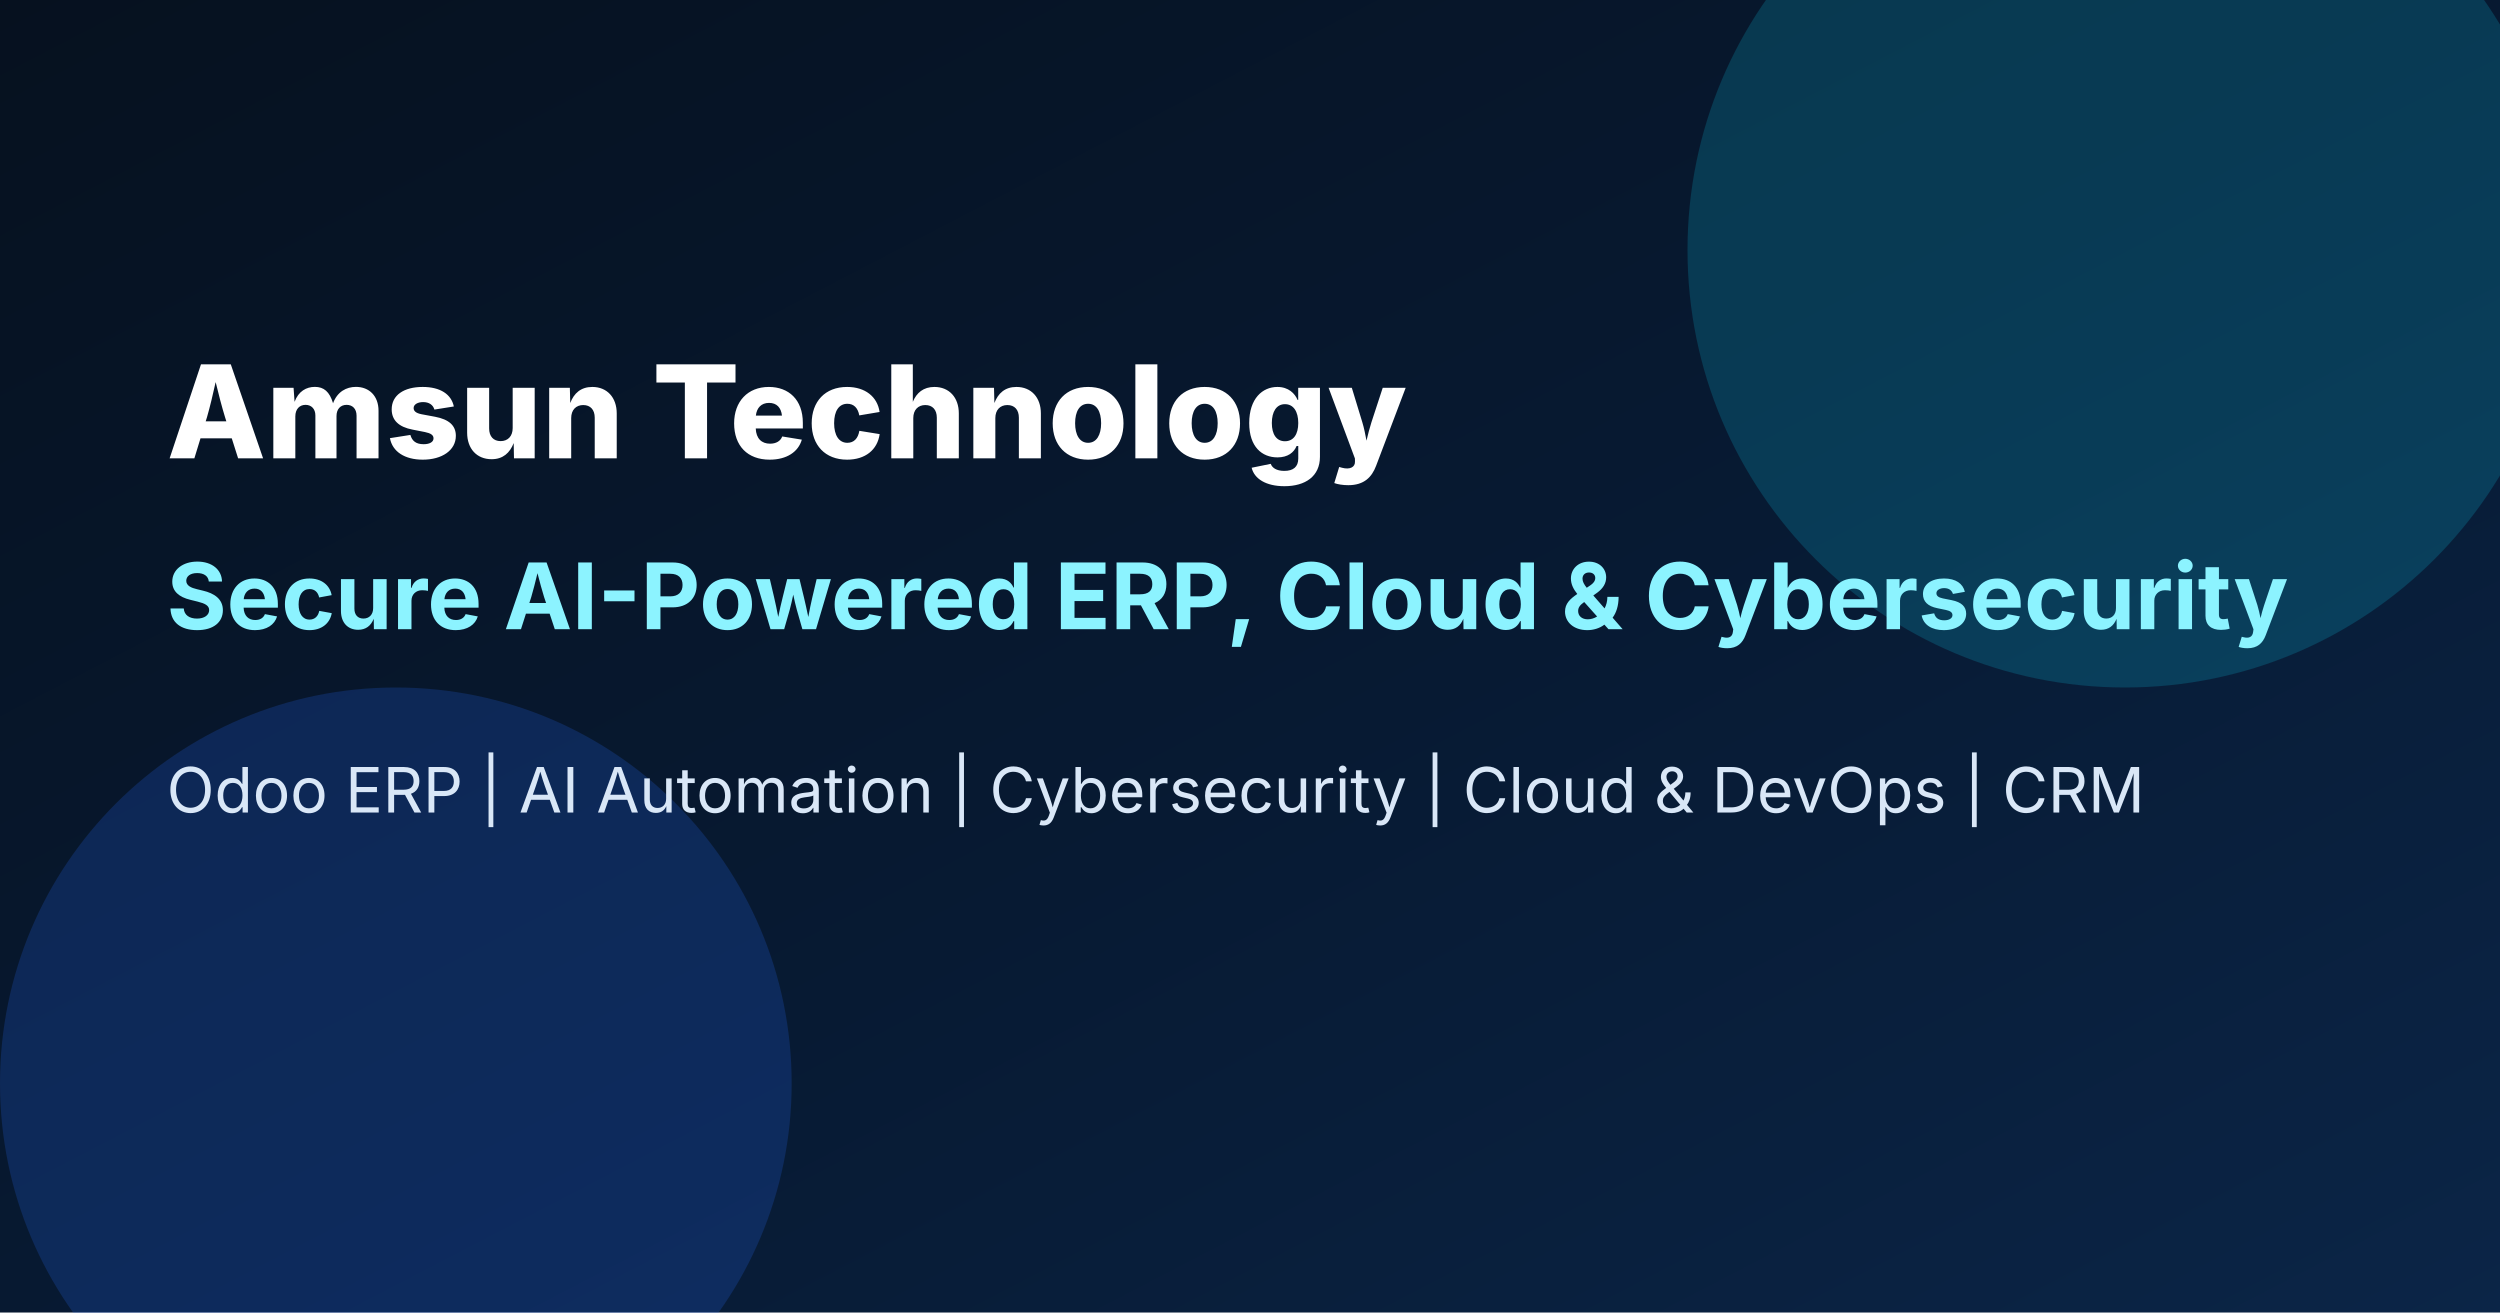
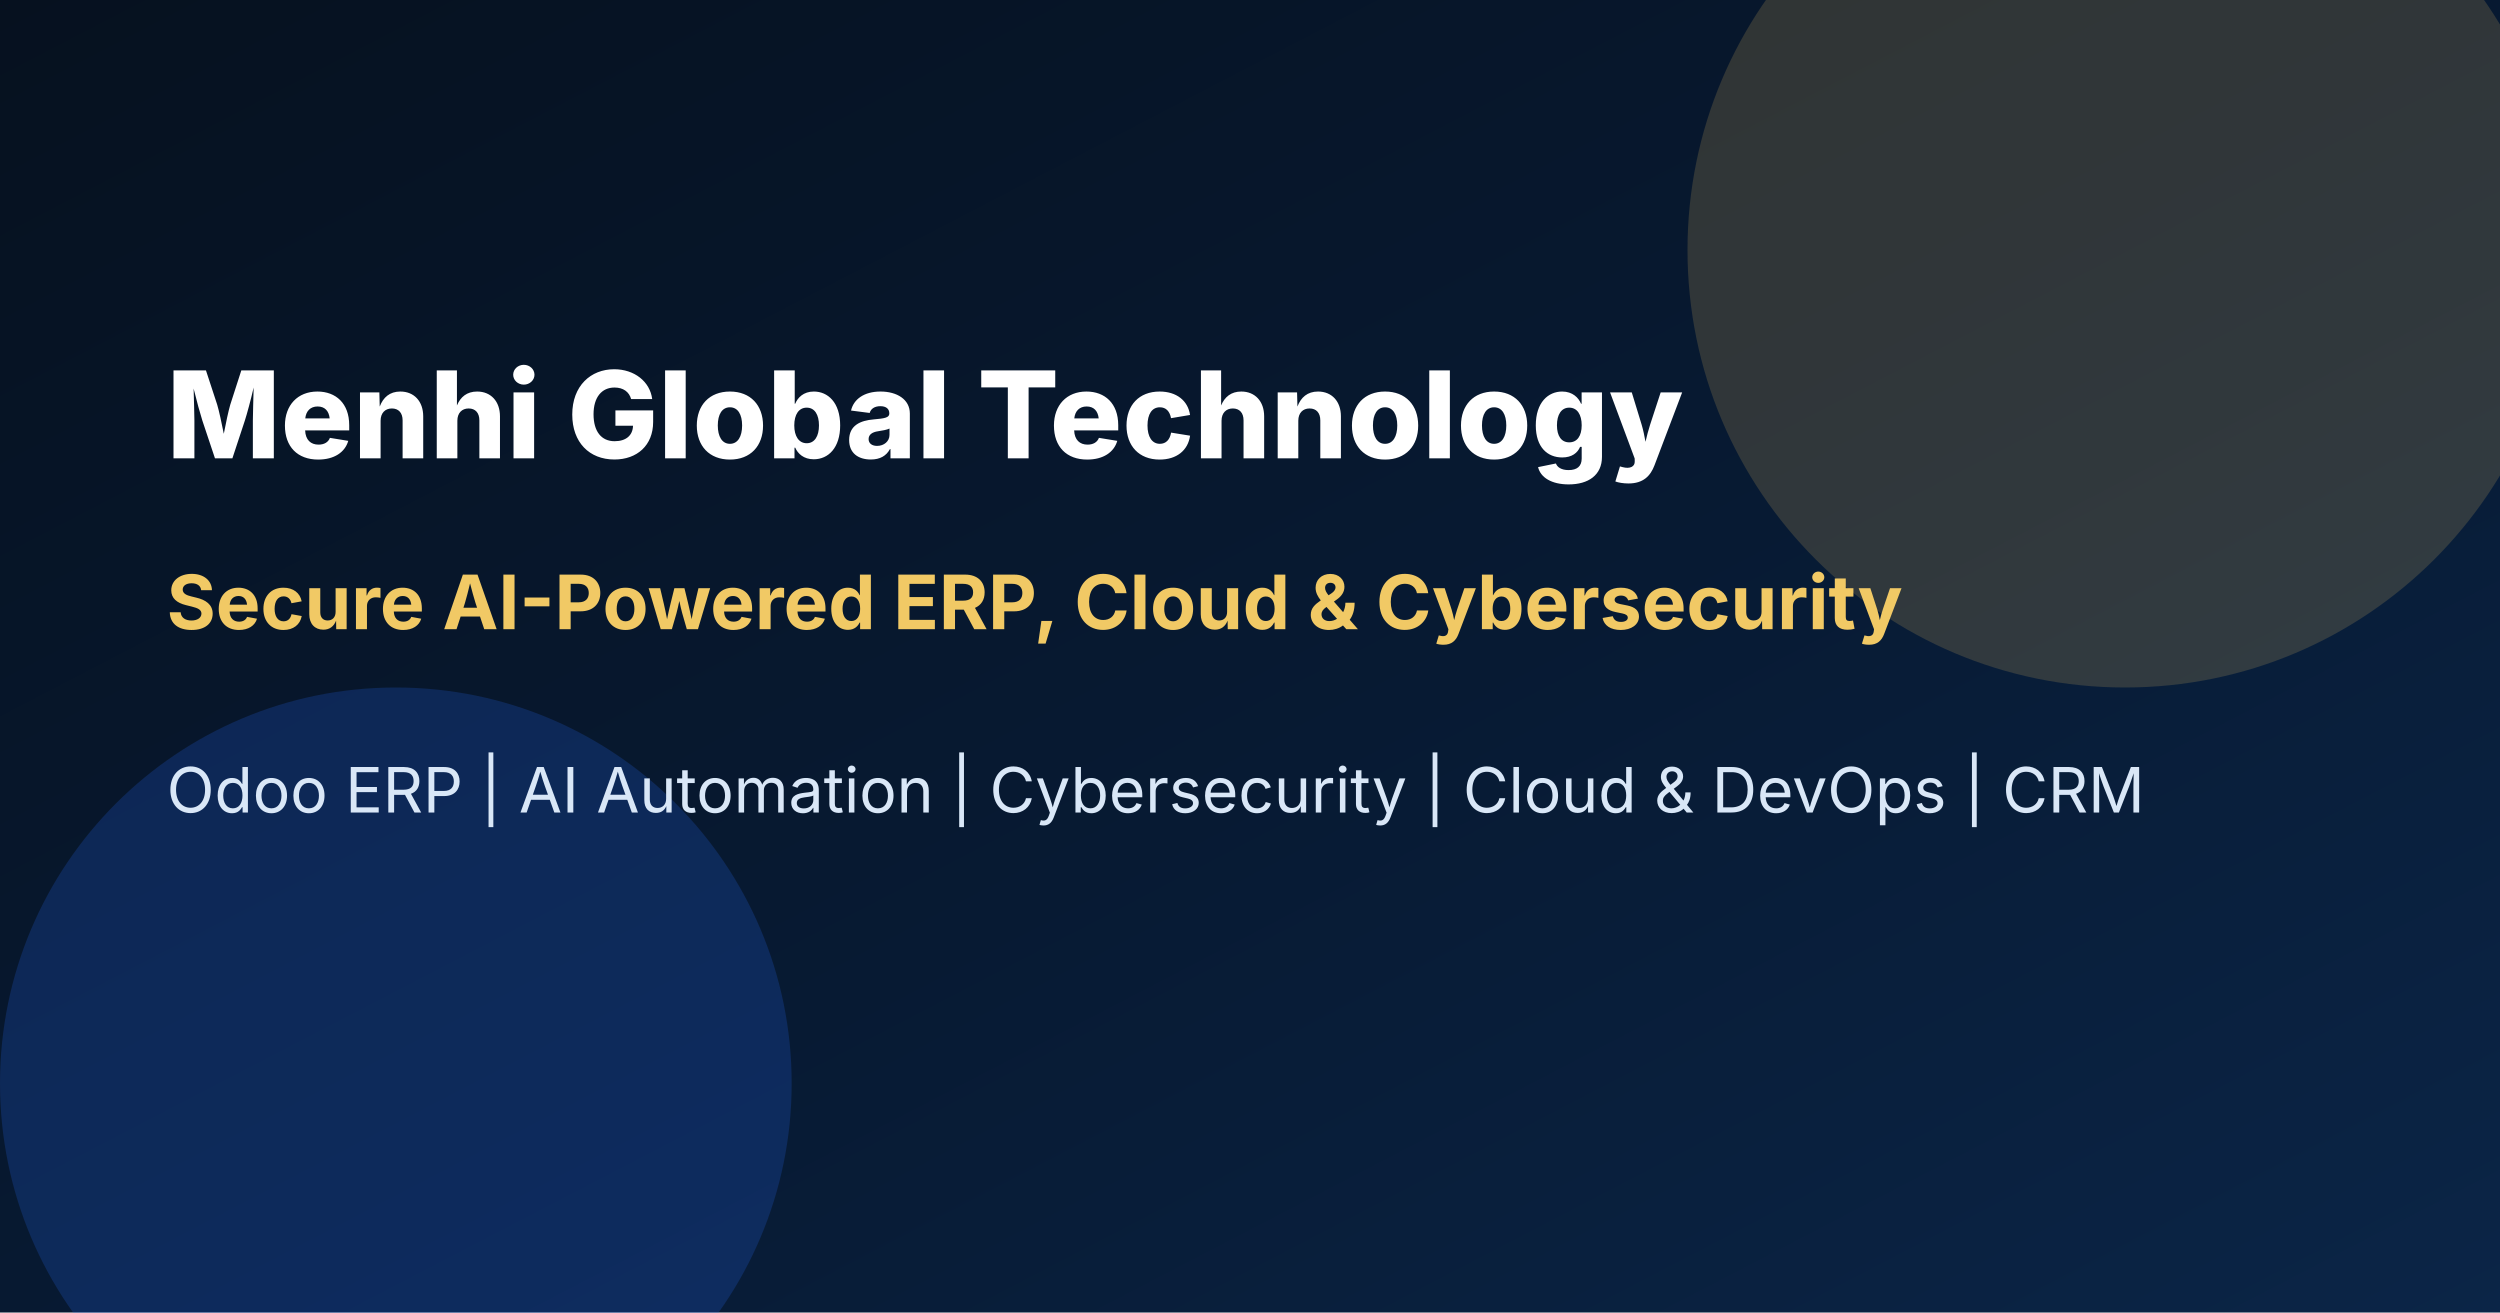
<svg xmlns="http://www.w3.org/2000/svg" width="1200" height="630" viewBox="0 0 1200 630">
  <defs>
    <linearGradient id="g" x1="0" x2="1" y1="0" y2="1">
      <stop stop-color="#06111f" />
      <stop offset=".55" stop-color="#071a33" />
      <stop offset="1" stop-color="#0b2547" />
    </linearGradient>
  </defs>
  <rect width="1200" height="630" fill="url(#g)" />
-   <circle cx="1020" cy="120" r="210" fill="#09d3f2" opacity=".18" />
+   <circle cx="1020" cy="120" r="210" fill="#e8bd60" opacity=".18" />
  <circle cx="190" cy="520" r="190" fill="#2563eb" opacity=".22" />
-   <text x="80" y="220" fill="#fff" font-size="62" font-family="Inter, Arial" font-weight="800">Amsun Technology</text>
-   <text x="80" y="302" fill="#8cf3ff" font-size="44" font-family="Inter, Arial" font-weight="700">Secure AI-Powered ERP, Cloud &amp; Cybersecurity</text>
+   <text x="80" y="220" fill="#fff" font-size="58" font-family="Inter, Arial" font-weight="800">Menhi Global Technology</text>
+   <text x="80" y="302" fill="#f1c965" font-size="36" font-family="Inter, Arial" font-weight="700">Secure AI-Powered ERP, Cloud &amp; Cybersecurity</text>
  <text x="80" y="390" fill="#d9e7f7" font-size="30" font-family="Inter, Arial">Odoo ERP | AI Automation | Cybersecurity | Cloud &amp; DevOps | CRM</text>
</svg>
